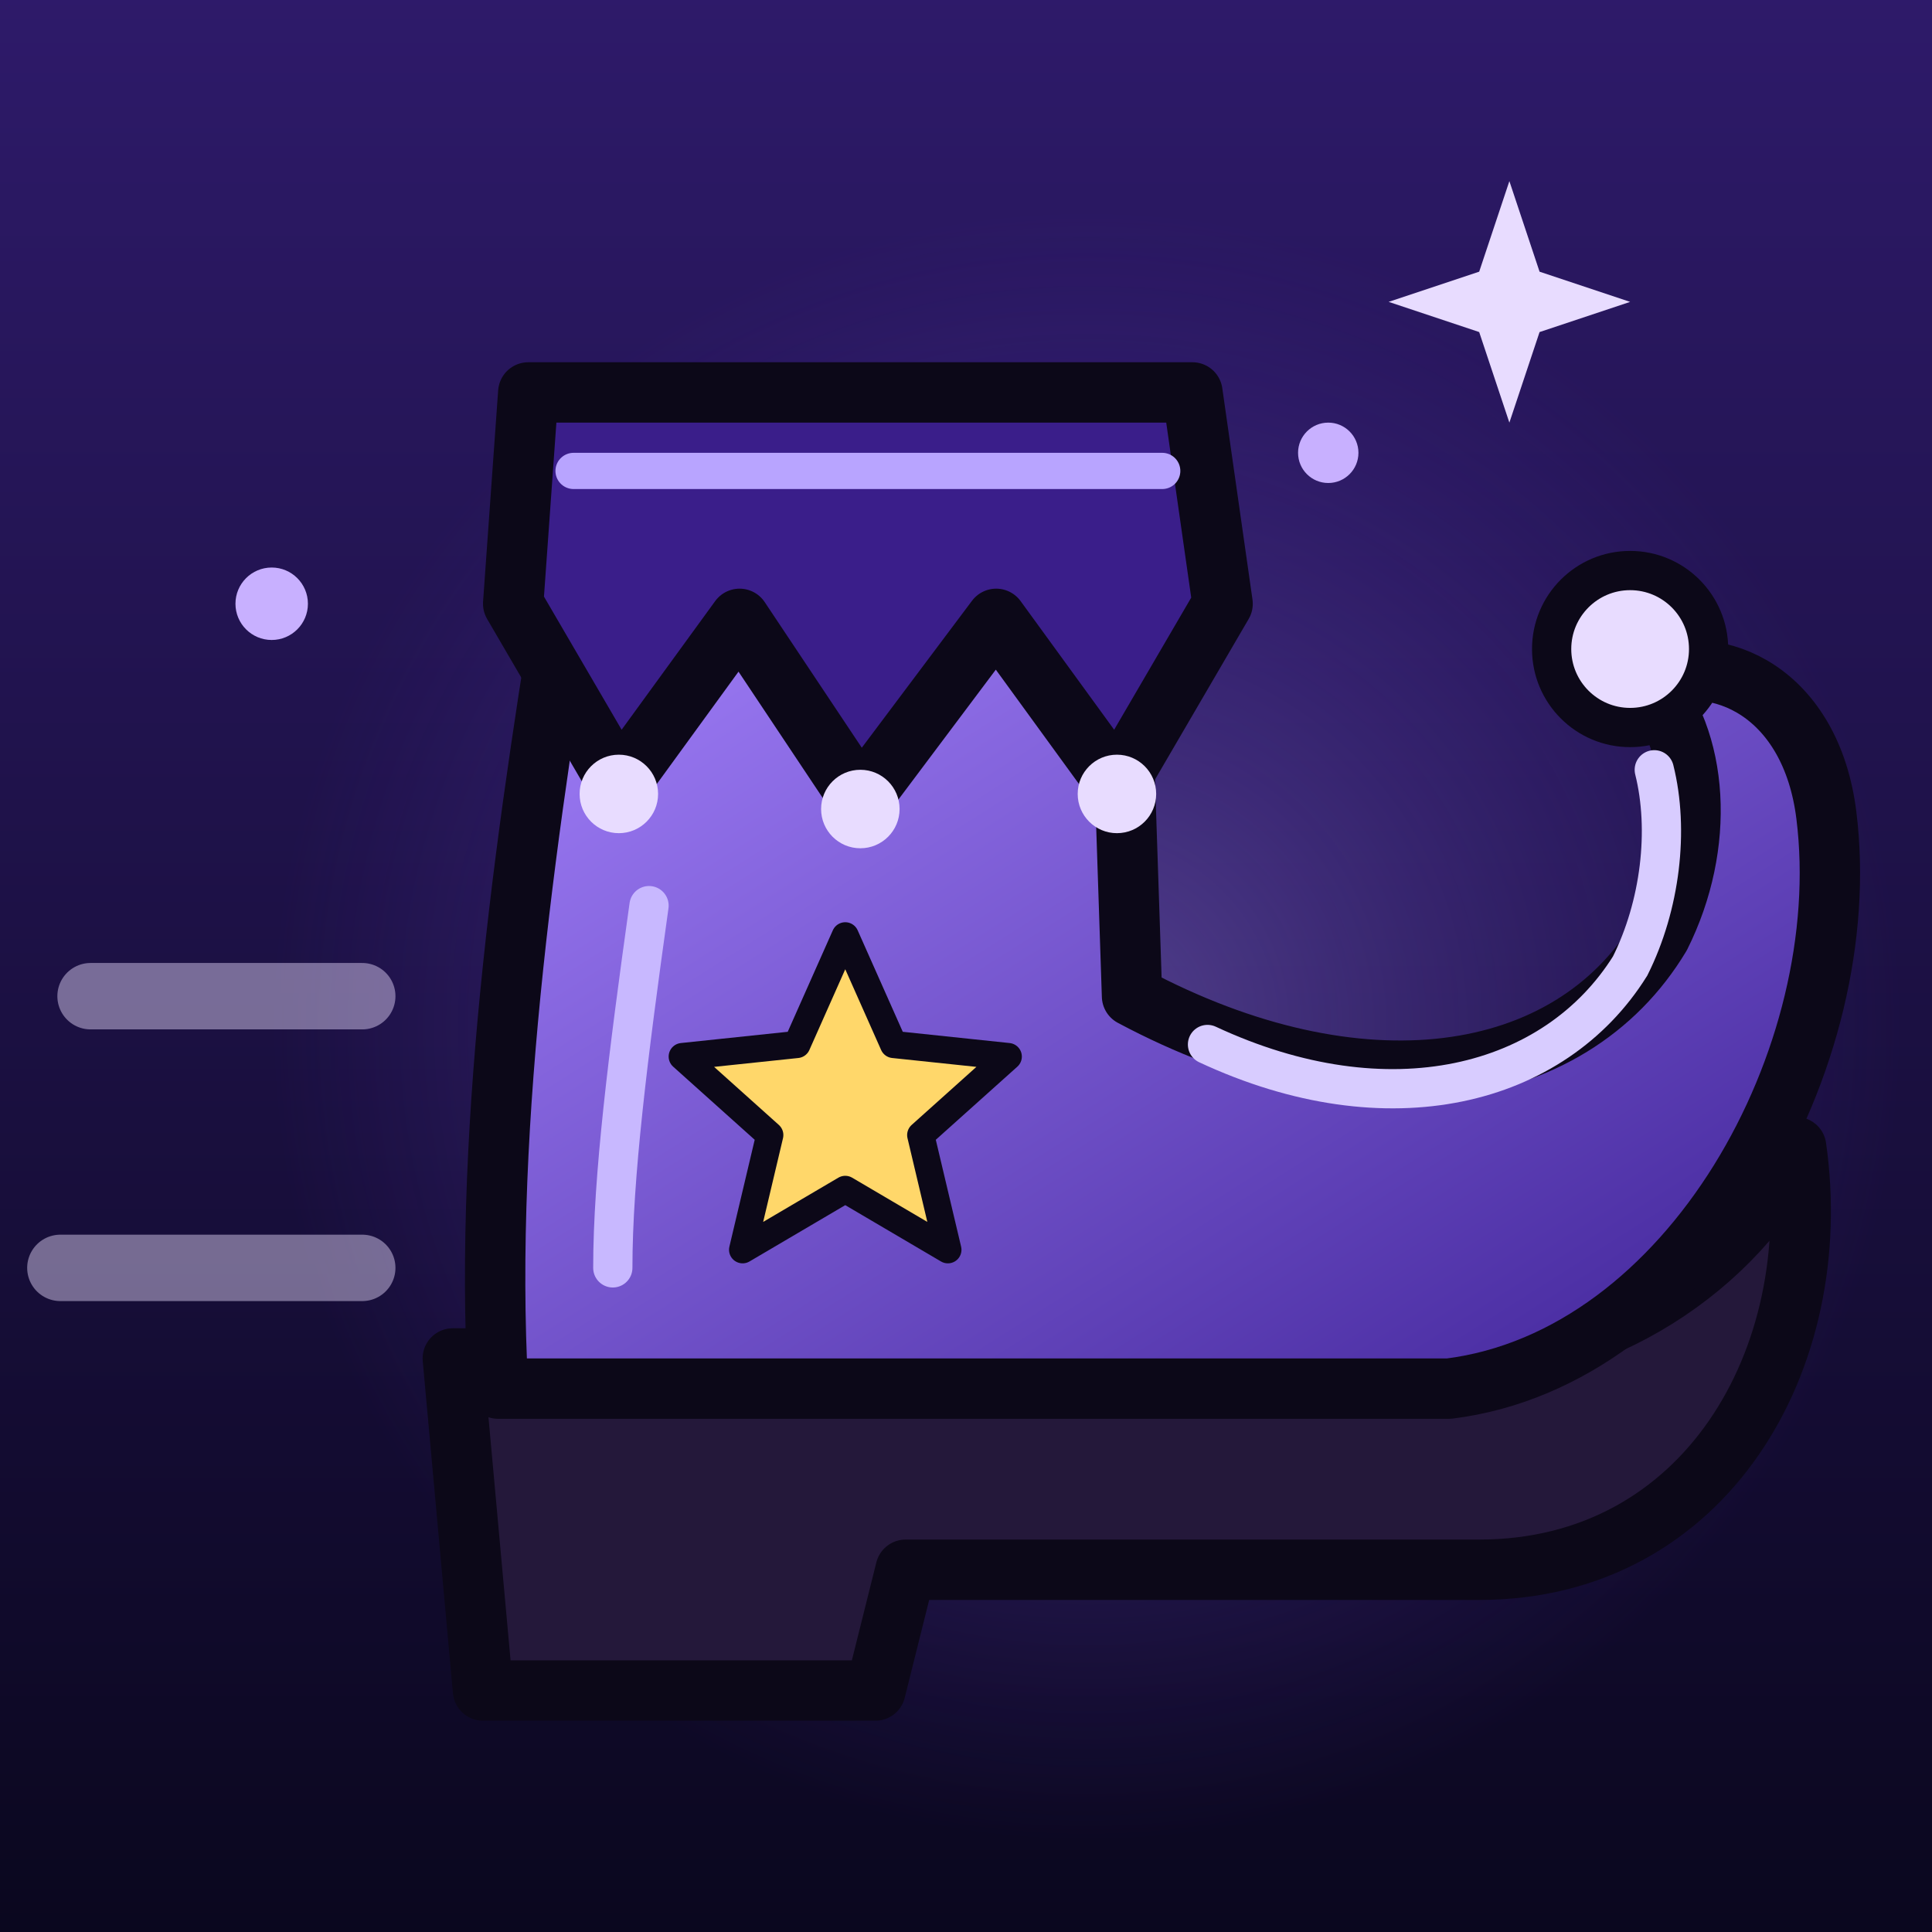
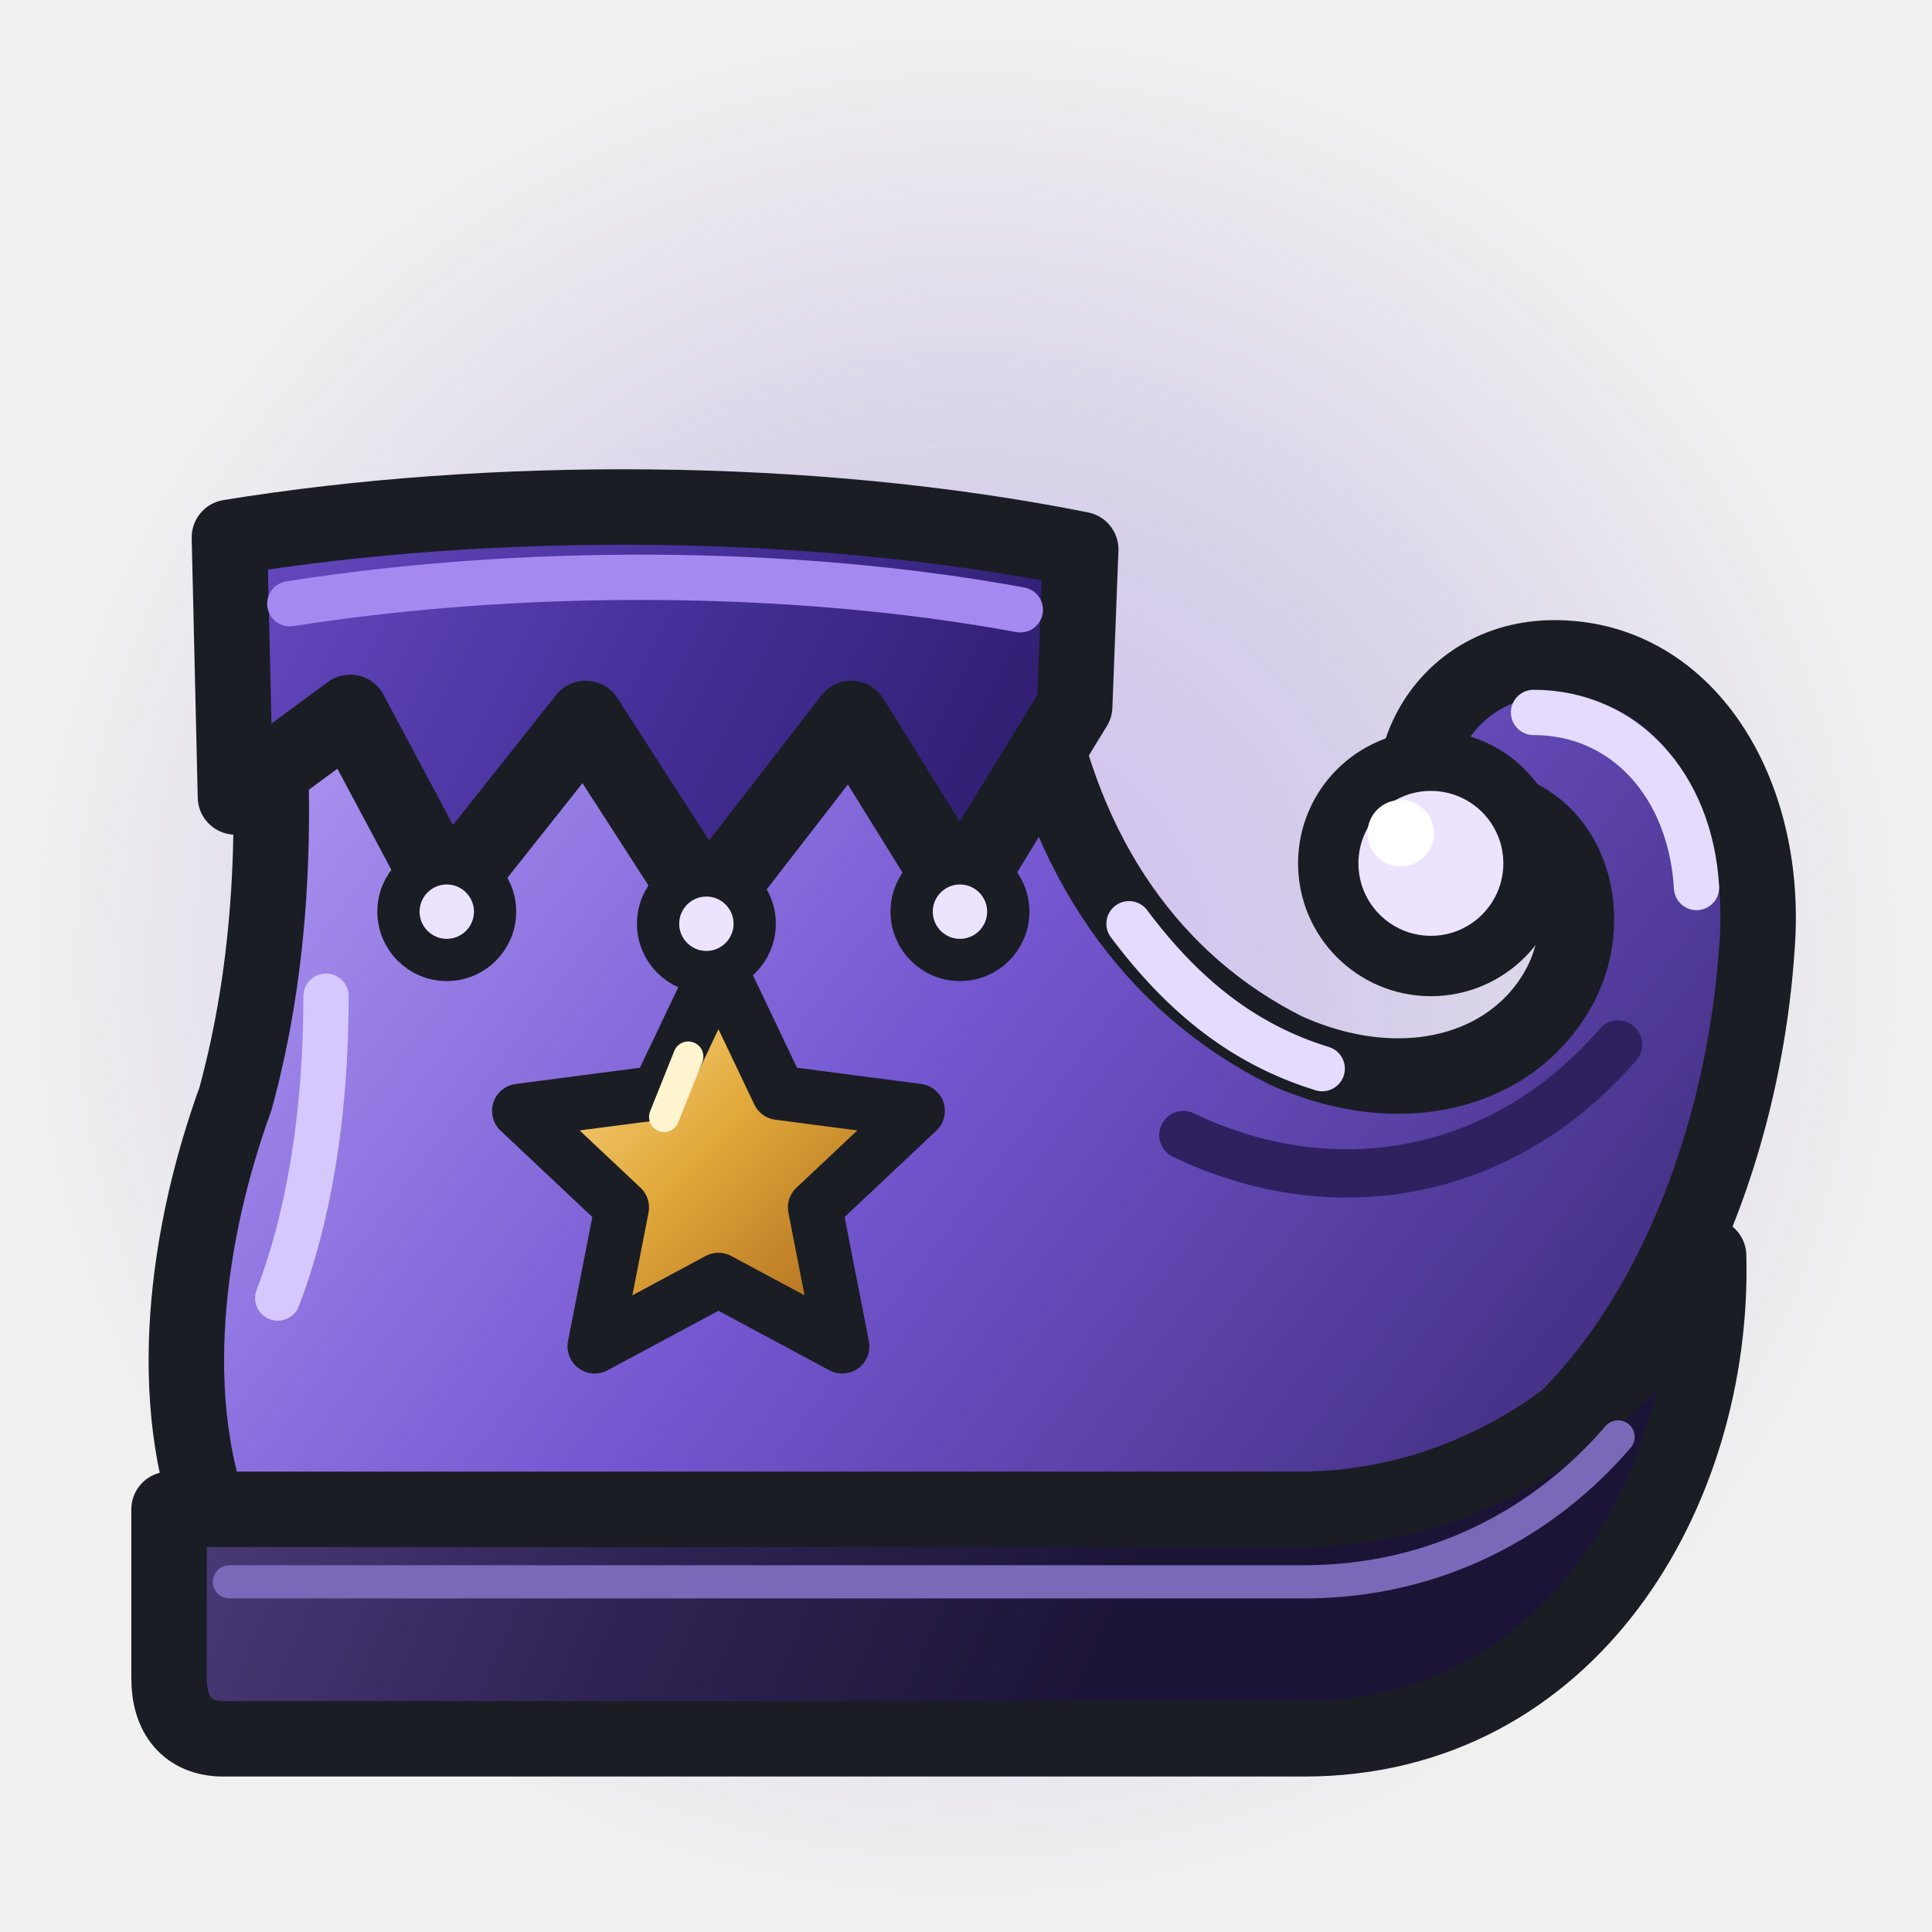
<svg xmlns="http://www.w3.org/2000/svg" width="128" height="128" viewBox="0 0 64 64">
  <defs>
-     <linearGradient id="bg" x1="0" y1="0" x2="0" y2="1">
-       <stop offset="0" stop-color="#2e1a6a" />
-       <stop offset="1" stop-color="#0a071e" />
+     <radialGradient id="aura" cx="32" cy="32" r="31" gradientUnits="userSpaceOnUse">
+       <stop offset="0" stop-color="#b48cff" stop-opacity="0.45" />
+       <stop offset="0.6" stop-color="#6f52c8" stop-opacity="0.16" />
+       <stop offset="1" stop-color="#6f52c8" stop-opacity="0" />
+     </radialGradient>
+     <linearGradient id="cloth" x1="14" y1="20" x2="56" y2="52" gradientUnits="userSpaceOnUse">
+       <stop offset="0" stop-color="#b09af4" />
+       <stop offset="0.5" stop-color="#7356d0" />
+       <stop offset="1" stop-color="#3f2c7c" />
    </linearGradient>
-     <radialGradient id="glow">
-       <stop offset="0" stop-color="#a68aff" stop-opacity="0.4" />
-       <stop offset="1" stop-color="#6a3ae0" stop-opacity="0" />
-     </radialGradient>
-     <linearGradient id="cloth" x1="0" y1="0" x2="1" y2="1">
-       <stop offset="0" stop-color="#a684ff" />
-       <stop offset="1" stop-color="#3e2296" />
+     <linearGradient id="collar" x1="12" y1="16" x2="40" y2="30" gradientUnits="userSpaceOnUse">
+       <stop offset="0" stop-color="#6a4cc4" />
+       <stop offset="0.5" stop-color="#46309a" />
+       <stop offset="1" stop-color="#2a1a66" />
+     </linearGradient>
+     <linearGradient id="gold" x1="22" y1="32" x2="34" y2="44" gradientUnits="userSpaceOnUse">
+       <stop offset="0" stop-color="#ffe7a3" />
+       <stop offset="0.5" stop-color="#e2a93b" />
+       <stop offset="1" stop-color="#a8641a" />
+     </linearGradient>
+     <linearGradient id="sole" x1="12" y1="48" x2="40" y2="60" gradientUnits="userSpaceOnUse">
+       <stop offset="0" stop-color="#4a3a78" />
+       <stop offset="0.5" stop-color="#2e2252" />
+       <stop offset="1" stop-color="#1c1436" />
    </linearGradient>
  </defs>
-   <rect width="64" height="64" fill="url(#bg)" />
-   <circle cx="36" cy="34" r="27" fill="url(#glow)" />
-   <path d="M 3 33 L 12 33 M 2 42 L 12 42" stroke="#e8dcff" stroke-width="2.2" stroke-linecap="round" opacity="0.45" />
-   <path d="M 15 45 L 48 45 C 53 45 57.5 42 59.5 38 C 60.5 45 56.5 52 49 52 L 30 52 L 29 56 L 16 56 Z" fill="#24183a" stroke="#0c0818" stroke-width="2" stroke-linejoin="round" />
-   <path d="M 19 18 L 37 18 L 37.5 33 C 45 37 52 36 55 31 C 56.5 28 56.3 24.5 54.5 22.5 C 57 21.5 60 23 60.5 27 C 61.5 35 56 45 48 46 L 16.5 46 C 16 37 17.5 27 19 18 Z" fill="url(#cloth)" stroke="#0c0818" stroke-width="2" stroke-linejoin="round" />
-   <path d="M 40 34.6 C 46 37.4 51.5 36 54 32 C 55 30 55.3 27.5 54.8 25.5" fill="none" stroke="#d8ccff" stroke-width="1.3" stroke-linecap="round" />
-   <path d="M 21.5 30 C 20.8 35 20.3 39 20.3 42" fill="none" stroke="#c8b8ff" stroke-width="1.3" stroke-linecap="round" />
-   <path d="M 28 31 L 29.6 34.6 L 33.4 35 L 30.5 37.6 L 31.4 41.4 L 28 39.4 L 24.6 41.4 L 25.5 37.6 L 22.6 35 L 26.4 34.6 Z" fill="#ffd76a" stroke="#0c0818" stroke-width="0.9" stroke-linejoin="round" />
-   <circle cx="54" cy="21.5" r="2.6" fill="#e8dcff" stroke="#0c0818" stroke-width="1.3" />
-   <path d="M 17.5 13 L 39.5 13 L 40.5 20 L 37 26 L 33 20.5 L 28.5 26.5 L 24.5 20.5 L 20.5 26 L 17 20 Z" fill="#3a1e8a" stroke="#0c0818" stroke-width="2" stroke-linejoin="round" />
-   <path d="M 19 15.6 L 38.5 15.6" stroke="#b8a4ff" stroke-width="1.2" stroke-linecap="round" />
-   <g fill="#e8dcff">
-     <circle cx="20.5" cy="26.3" r="1.3" />
-     <circle cx="28.5" cy="26.8" r="1.3" />
-     <circle cx="37" cy="26.3" r="1.3" />
+   <circle cx="32" cy="32" r="31" fill="url(#aura)" />
+   <g transform="translate(-4.8 0)">
+     <path d="M 13.6 22.4 C 21 21 31 21 39 22.6 C 40 28.4 43 32.6 47.4 34.8 C 51.4 36.6 55.2 35.4 56.6 32.4 C 57.6 30.2 56.8 27.4 54.4 26.8 C 53.2 26.4 52.2 27 52 28 C 50.8 25.2 52.8 21.6 56.6 21.8 C 60.8 22 63.4 26.4 63 31.4 C 62.4 40.4 57.4 50.8 47.8 50.8 L 12 50.8 C 10.2 46.4 11 40.8 12.6 36.4 C 13.8 32 14 27.4 13.6 22.4 Z" fill="url(#cloth)" stroke="#1a1d24" stroke-width="2.5" stroke-linejoin="round" />
+     <path d="M 44 37.6 C 49 40 54.6 39 58.4 34.6" fill="none" stroke="#2f2160" stroke-width="1.6" stroke-linecap="round" />
+     <path d="M 42.2 30.6 C 44 33 46 34.6 48.6 35.4" fill="none" stroke="#e4dbff" stroke-width="1.5" stroke-linecap="round" />
+     <path d="M 55.6 23.6 C 58.6 23.6 60.8 26 61 29.4" fill="none" stroke="#e4dbff" stroke-width="1.5" stroke-linecap="round" />
+     <path d="M 15.6 33 C 15.6 37 15 40.4 14 43" fill="none" stroke="#d6c8ff" stroke-width="1.5" stroke-linecap="round" />
+     <circle cx="52.2" cy="28.6" r="3.4" fill="#ece4ff" stroke="#1a1d24" stroke-width="2" />
+     <circle cx="51.2" cy="27.6" r="1.1" fill="#ffffff" />
+     <path d="M 28.6 32 L 30.6 36.2 L 35.2 36.8 L 31.8 40 L 32.7 44.6 L 28.6 42.4 L 24.5 44.6 L 25.4 40 L 22 36.8 L 26.6 36.2 Z" fill="url(#gold)" stroke="#1a1d24" stroke-width="1.8" stroke-linejoin="round" />
+     <path d="M 27.6 35 L 26.8 37" stroke="#fff4d0" stroke-width="1" stroke-linecap="round" />
+     <path d="M 12.4 17.8 C 21 16.4 31.6 16.4 40.6 18.2 L 40.4 23.4 L 36.6 29.6 L 33 23.8 L 28.2 30 L 24.2 23.8 L 19.6 29.6 L 16.4 23.6 L 12.6 26.4 Z" fill="url(#collar)" stroke="#1a1d24" stroke-width="2.5" stroke-linejoin="round" />
+     <path d="M 14.4 20 C 22 18.8 31 18.8 38.6 20.2" fill="none" stroke="#a48af0" stroke-width="1.5" stroke-linecap="round" />
+     <g fill="#ece4ff" stroke="#1a1d24" stroke-width="1.4">
+       <circle cx="19.6" cy="30.2" r="1.6" />
+       <circle cx="28.2" cy="30.6" r="1.6" />
+       <circle cx="36.6" cy="30.2" r="1.6" />
+     </g>
+     <path d="M 10.4 50 L 47.8 50 C 53.6 50 58.6 46.6 61.4 41.6 C 61.6 49.4 56.8 57.6 48 57.6 L 12.2 57.6 C 11 57.6 10.4 56.8 10.4 55.6 Z" fill="url(#sole)" stroke="#1a1d24" stroke-width="2.5" stroke-linejoin="round" />
+     <path d="M 12.4 52.4 L 48 52.4 C 52.4 52.4 56 50.4 58.4 47.6" fill="none" stroke="#7a68b8" stroke-width="1.1" stroke-linecap="round" />
  </g>
-   <path d="M 50 6 L 51 9 L 54 10 L 51 11 L 50 14 L 49 11 L 46 10 L 49 9 Z" fill="#e8dcff" />
-   <circle cx="44" cy="15" r="1" fill="#c8b0ff" />
-   <circle cx="9" cy="20" r="1.2" fill="#c8b0ff" />
</svg>
